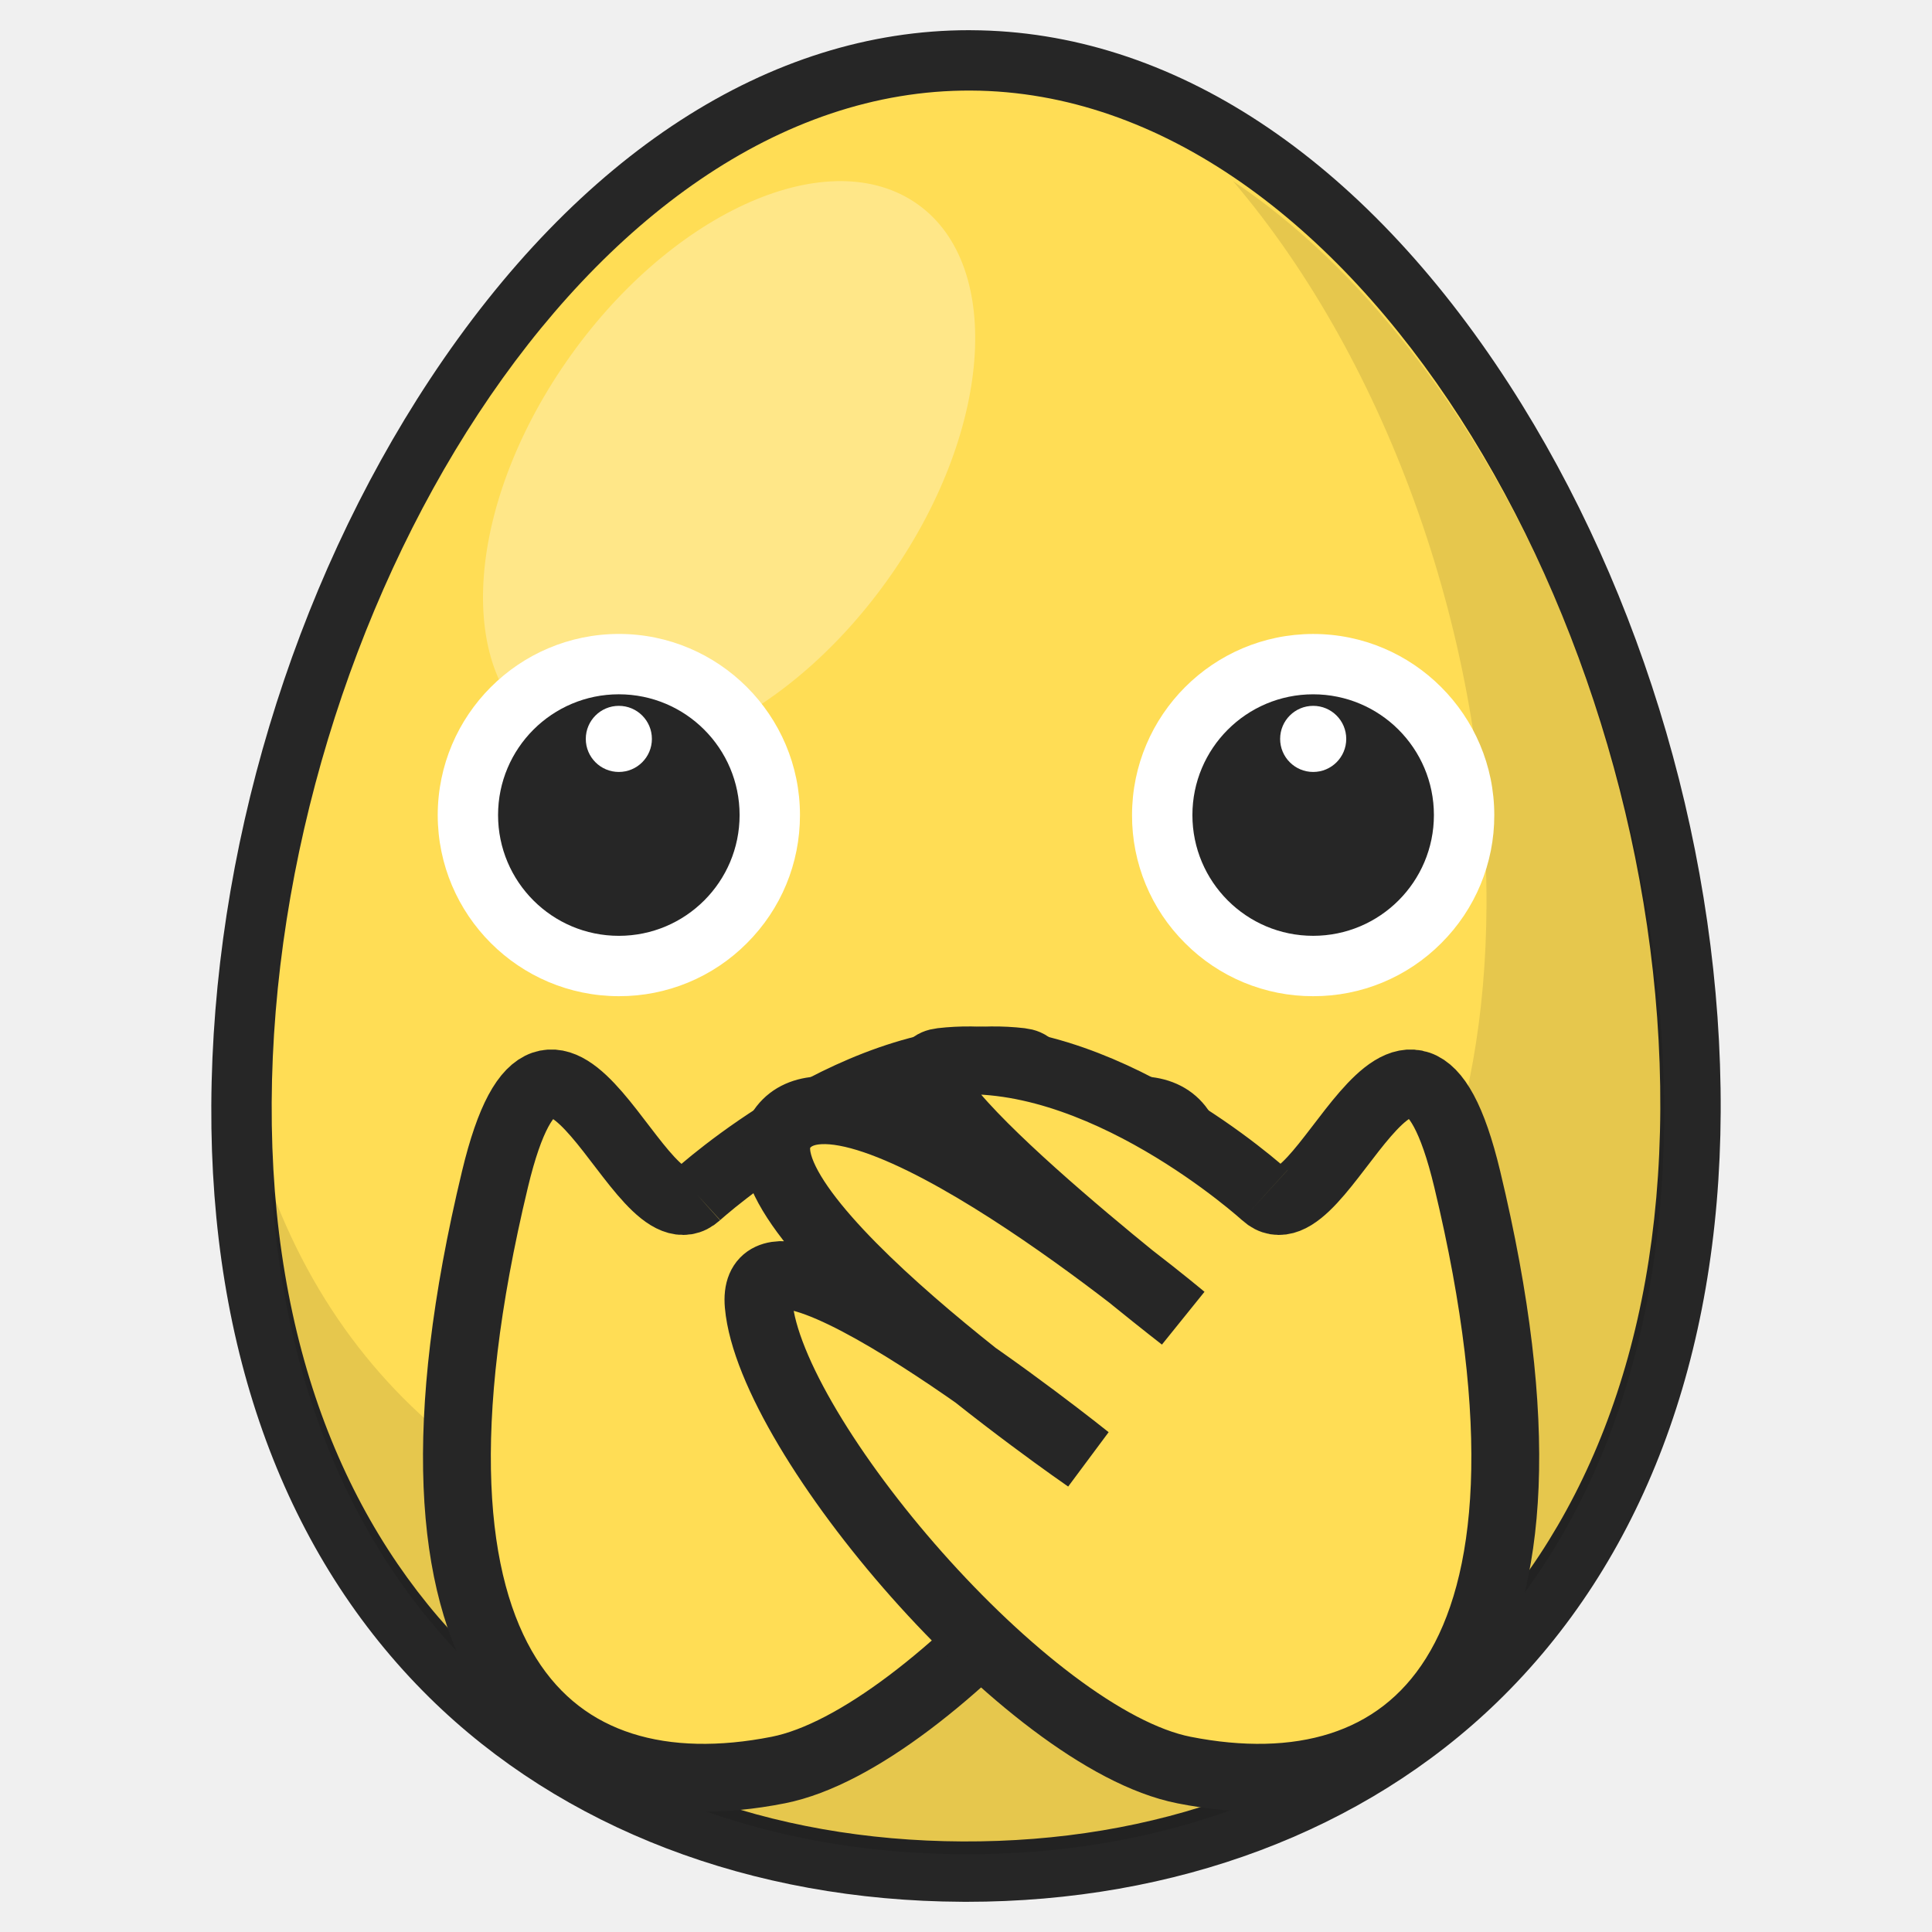
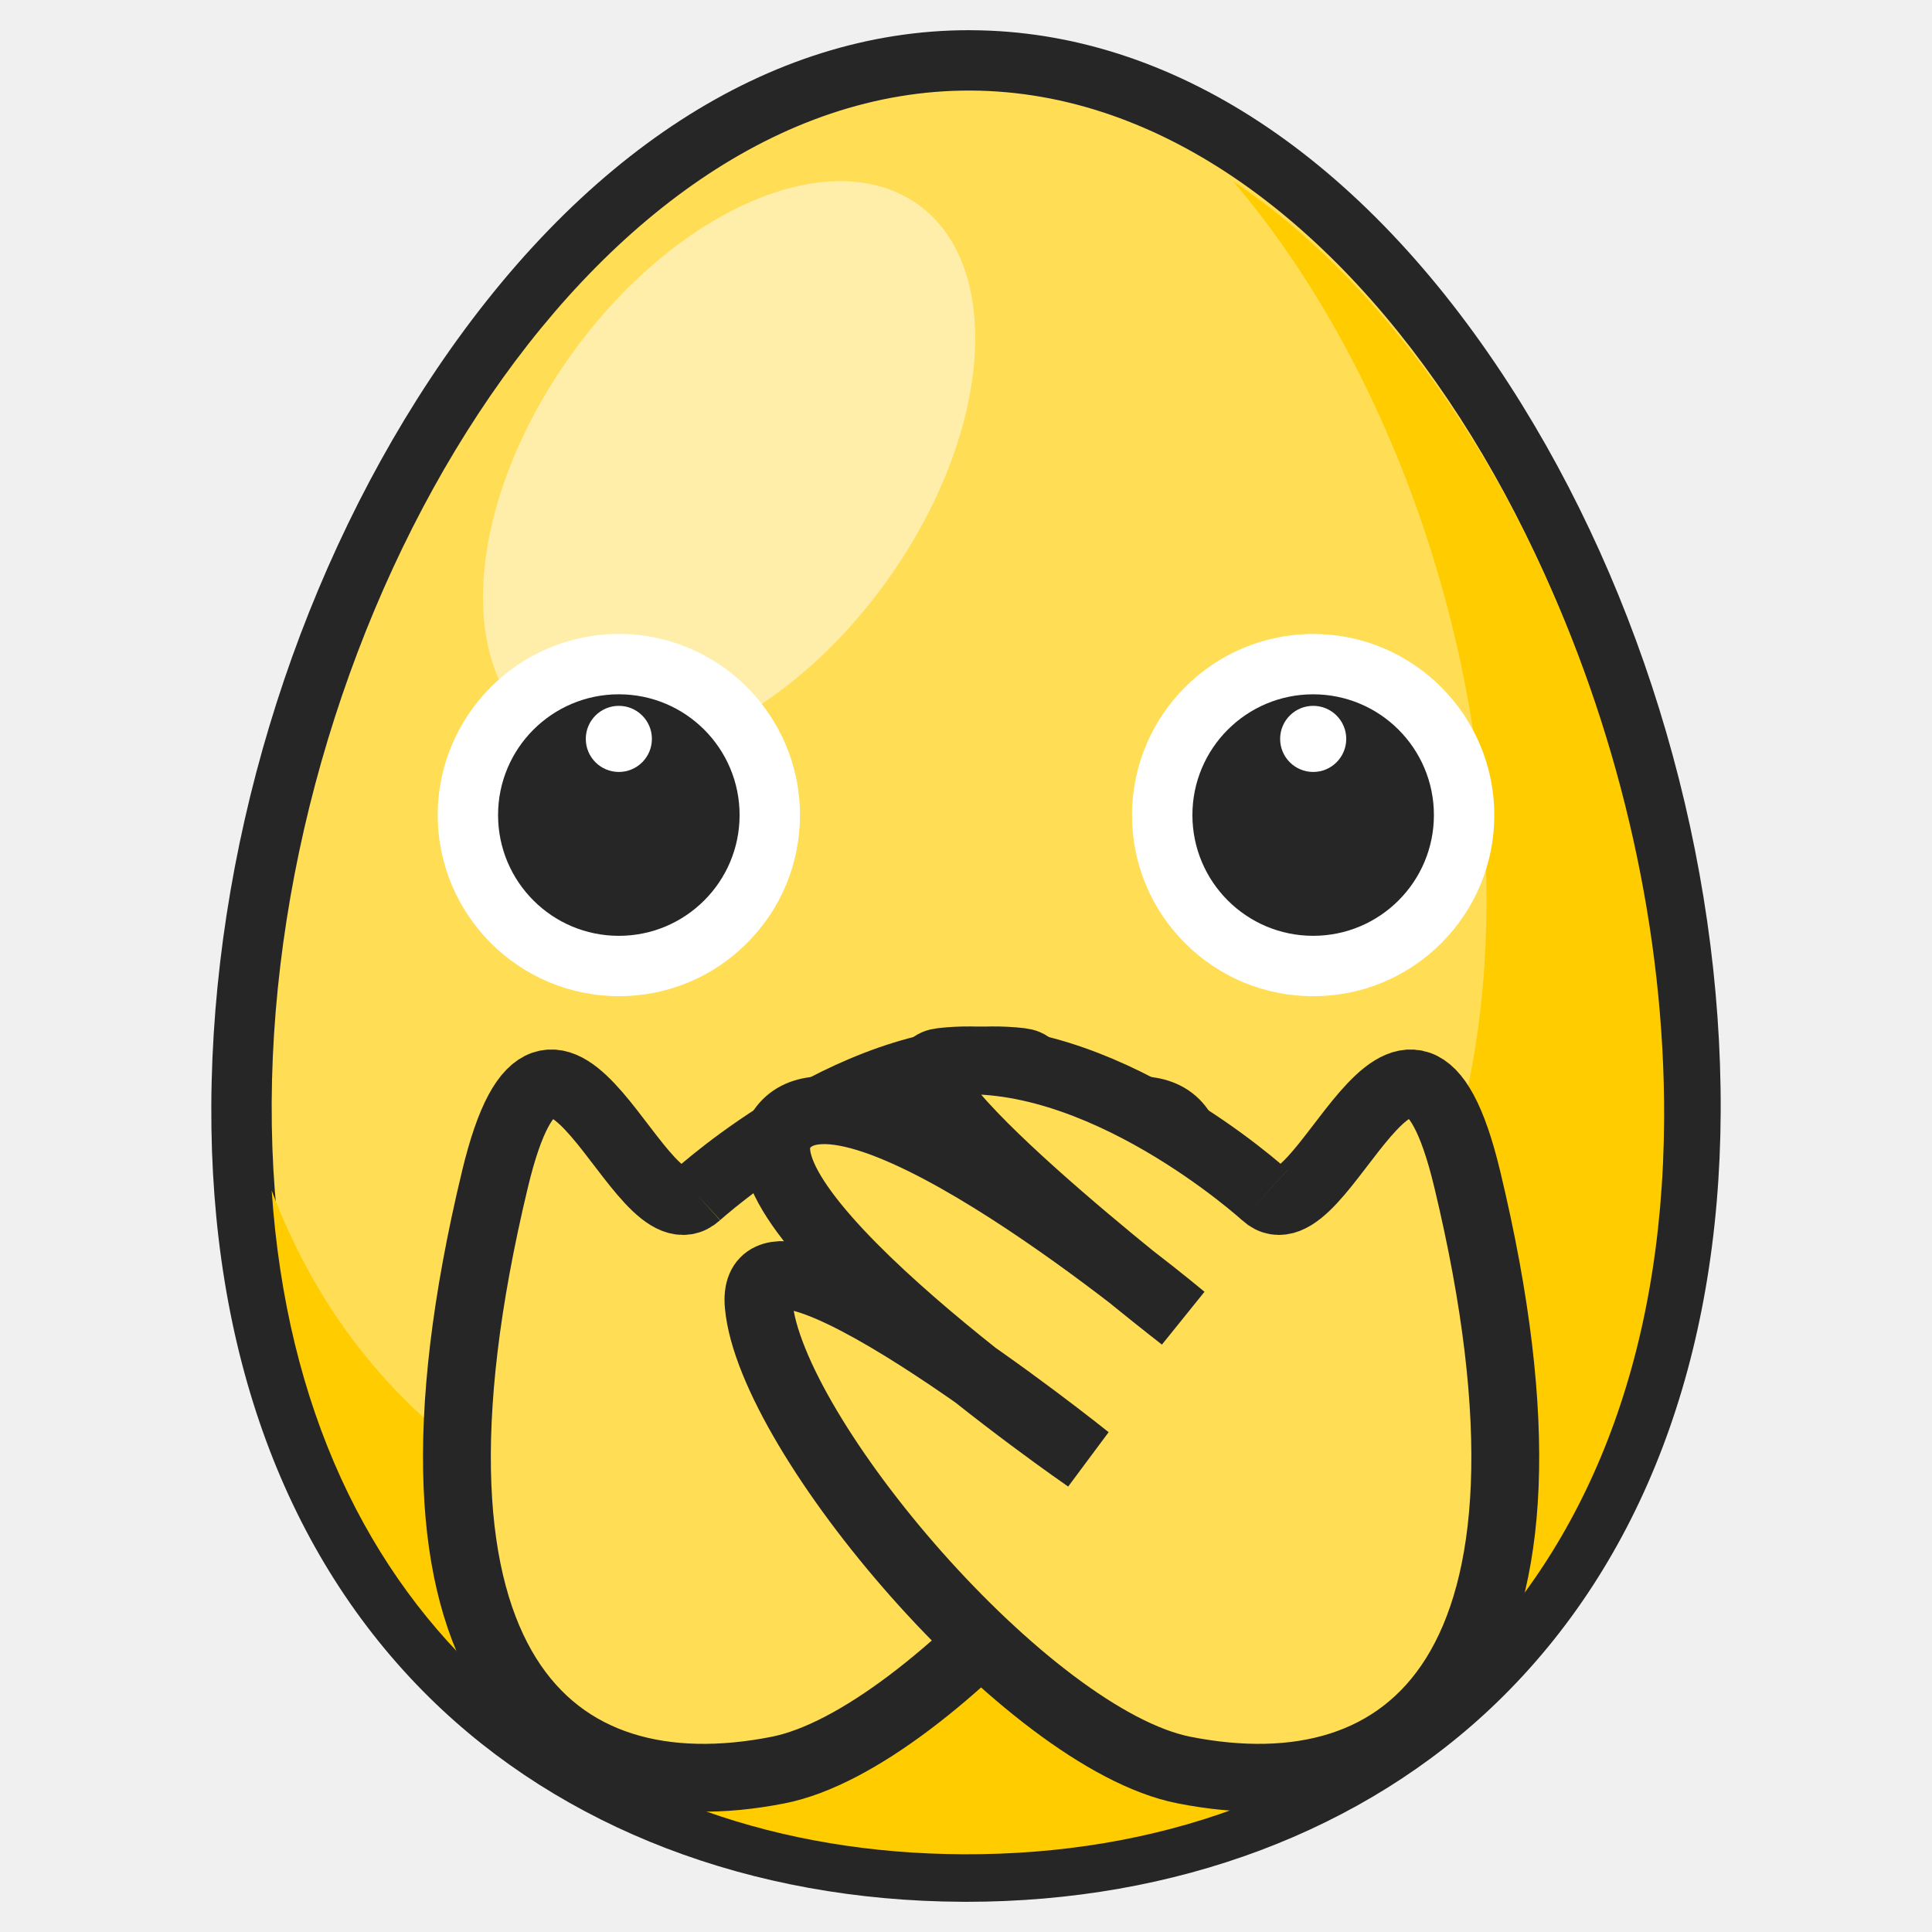
<svg xmlns="http://www.w3.org/2000/svg" viewBox="0 0 64 64">
  <path d="M49.993 12.734C45.122 5.197 38.793 1.03 32.17 1.001L32.099 1C25.501 1 19.16 5.109 14.235 12.575 9.678 19.486 7.04 28.249 7 36.616c-.038 8.137 2.46 14.921 7.226 19.619 4.394 4.331 10.662 6.733 17.65 6.764l.137.001c6.932 0 13.17-2.344 17.575-6.607 4.81-4.655 7.373-11.417 7.412-19.554.039-8.367-2.515-17.153-7.007-24.105" style="display:inline;fill:#262626;fill-opacity:1;fill-rule:nonzero;stroke:none;stroke-width:0;stroke-dasharray:none" />
  <path d="M55 36.737C54.924 52.841 44.587 61.057 31.884 61 19.182 60.943 8.924 52.635 9 36.53 9.076 20.427 19.457 2.942 32.16 3c12.7.056 22.915 17.633 22.84 33.736" style="display:inline;fill:#fd5;fill-opacity:1;fill-rule:nonzero;stroke:none;stroke-width:0;stroke-dasharray:none" />
-   <path d="M40.845 6c5.133 6.02 8.438 15.254 8.397 24.009-.07 14.642-9.47 22.11-21.02 22.06C19.549 52.028 12.129 47.76 9 39.437c.982 14.474 10.844 21.934 22.904 21.988 12.762.058 23.145-8.194 23.222-24.37C55.184 24.77 49.28 11.635 40.845 6" style="display:inline;fill:#000;fill-opacity:.1;fill-rule:nonzero;stroke:none;stroke-width:0;stroke-dasharray:none" />
-   <path d="M29.544 19.007c-3.377 4.87-8.528 7.245-11.506 5.304-2.978-1.94-2.654-7.461.723-12.331 3.377-4.87 8.528-7.244 11.506-5.303 2.978 1.94 2.654 7.46-.723 12.33" style="display:inline;fill:#fff;fill-opacity:.3;fill-rule:nonzero;stroke:none;stroke-width:0;stroke-dasharray:none" />
+   <path d="M40.845 6c5.133 6.02 8.438 15.254 8.397 24.009-.07 14.642-9.47 22.11-21.02 22.06C19.549 52.028 12.129 47.76 9 39.437c.982 14.474 10.844 21.934 22.904 21.988 12.762.058 23.145-8.194 23.222-24.37C55.184 24.77 49.28 11.635 40.845 6" style="display:inline;fill:#fc0;fill-opacity:1;fill-rule:nonzero;stroke:none;stroke-width:0;stroke-dasharray:none" />
+   <path d="M29.544 19.007c-3.377 4.87-8.528 7.245-11.506 5.304-2.978-1.94-2.654-7.461.723-12.331 3.377-4.87 8.528-7.244 11.506-5.303 2.978 1.94 2.654 7.46-.723 12.33" style="display:inline;fill:#fea;fill-opacity:1;fill-rule:nonzero;stroke:none;stroke-width:0;stroke-dasharray:none" />
  <g style="display:inline">
    <path d="M43.501 33a5.963 5.963 0 0 1-4.244-1.757A5.956 5.956 0 0 1 37.5 27a6.006 6.006 0 0 1 6-5.999c3.308 0 6 2.693 6 6.001a5.96 5.96 0 0 1-1.757 4.242A5.959 5.959 0 0 1 43.5 33" style="fill:#fff;fill-opacity:1;fill-rule:nonzero;stroke:none;stroke-width:0;stroke-dasharray:none" />
    <path d="M47.5 27a4 4 0 1 0-8 0 4 4 0 0 0 8 0" style="fill:#262626;fill-opacity:1;fill-rule:nonzero;stroke:none;stroke-width:0;stroke-dasharray:none" />
    <path d="M44.596 24.477a1.095 1.095 0 1 0-2.19 0 1.095 1.095 0 0 0 2.19 0" style="fill:#fff;fill-opacity:1;fill-rule:nonzero;stroke:none;stroke-width:0;stroke-dasharray:none" />
  </g>
  <g style="display:inline">
    <path d="M20.502 33a6.007 6.007 0 0 1-6.002-6 6.009 6.009 0 0 1 6-6c3.309 0 6 2.693 6 6 0 1.603-.624 3.11-1.757 4.243A5.958 5.958 0 0 1 20.502 33" style="display:inline;fill:#fff;fill-opacity:1;fill-rule:nonzero;stroke:none;stroke-width:0;stroke-dasharray:none" />
    <path d="M24.5 27a4 4 0 1 0-8.001 0 4 4 0 0 0 8.001 0" style="fill:#262626;fill-opacity:1;fill-rule:nonzero;stroke:none;stroke-width:0;stroke-dasharray:none" />
    <path d="M20.5 25.572a1.095 1.095 0 1 0 0-2.19 1.095 1.095 0 0 0 0 2.19" style="fill:#fff;fill-opacity:1;fill-rule:nonzero;stroke:none;stroke-width:0;stroke-dasharray:none" />
  </g>
  <path d="M23.101 39.587s5.507-5.02 10.714-4.41c2.57.3-7.993 8.476-7.993 8.476s10.96-9.204 13.228-6.315c2.06 2.625-10.073 10.982-10.073 10.982s11.236-9.015 10.891-5.095c-.382 4.322-8.891 14.385-14.088 15.41-7.495 1.48-13.306-3.252-9.382-19.577 1.963-8.18 4.773 2.266 6.703.529" style="fill:#fd5;fill-opacity:1;stroke:#262626;stroke-width:2.247;stroke-dasharray:none;stroke-opacity:1" />
  <path d="M41.898 39.587s-5.507-5.02-10.712-4.41c-2.571.3 7.992 8.476 7.992 8.476s-10.96-9.204-13.23-6.315c-2.058 2.625 10.074 10.981 10.074 10.981s-11.236-9.014-10.89-5.094c.383 4.322 8.89 14.385 14.088 15.41 7.494 1.48 13.306-3.252 9.383-19.577-1.964-8.18-4.802 2.266-6.704.529" style="fill:#fd5;fill-opacity:1;stroke:#262626;stroke-width:2.247;stroke-dasharray:none;stroke-opacity:1" />
</svg>
